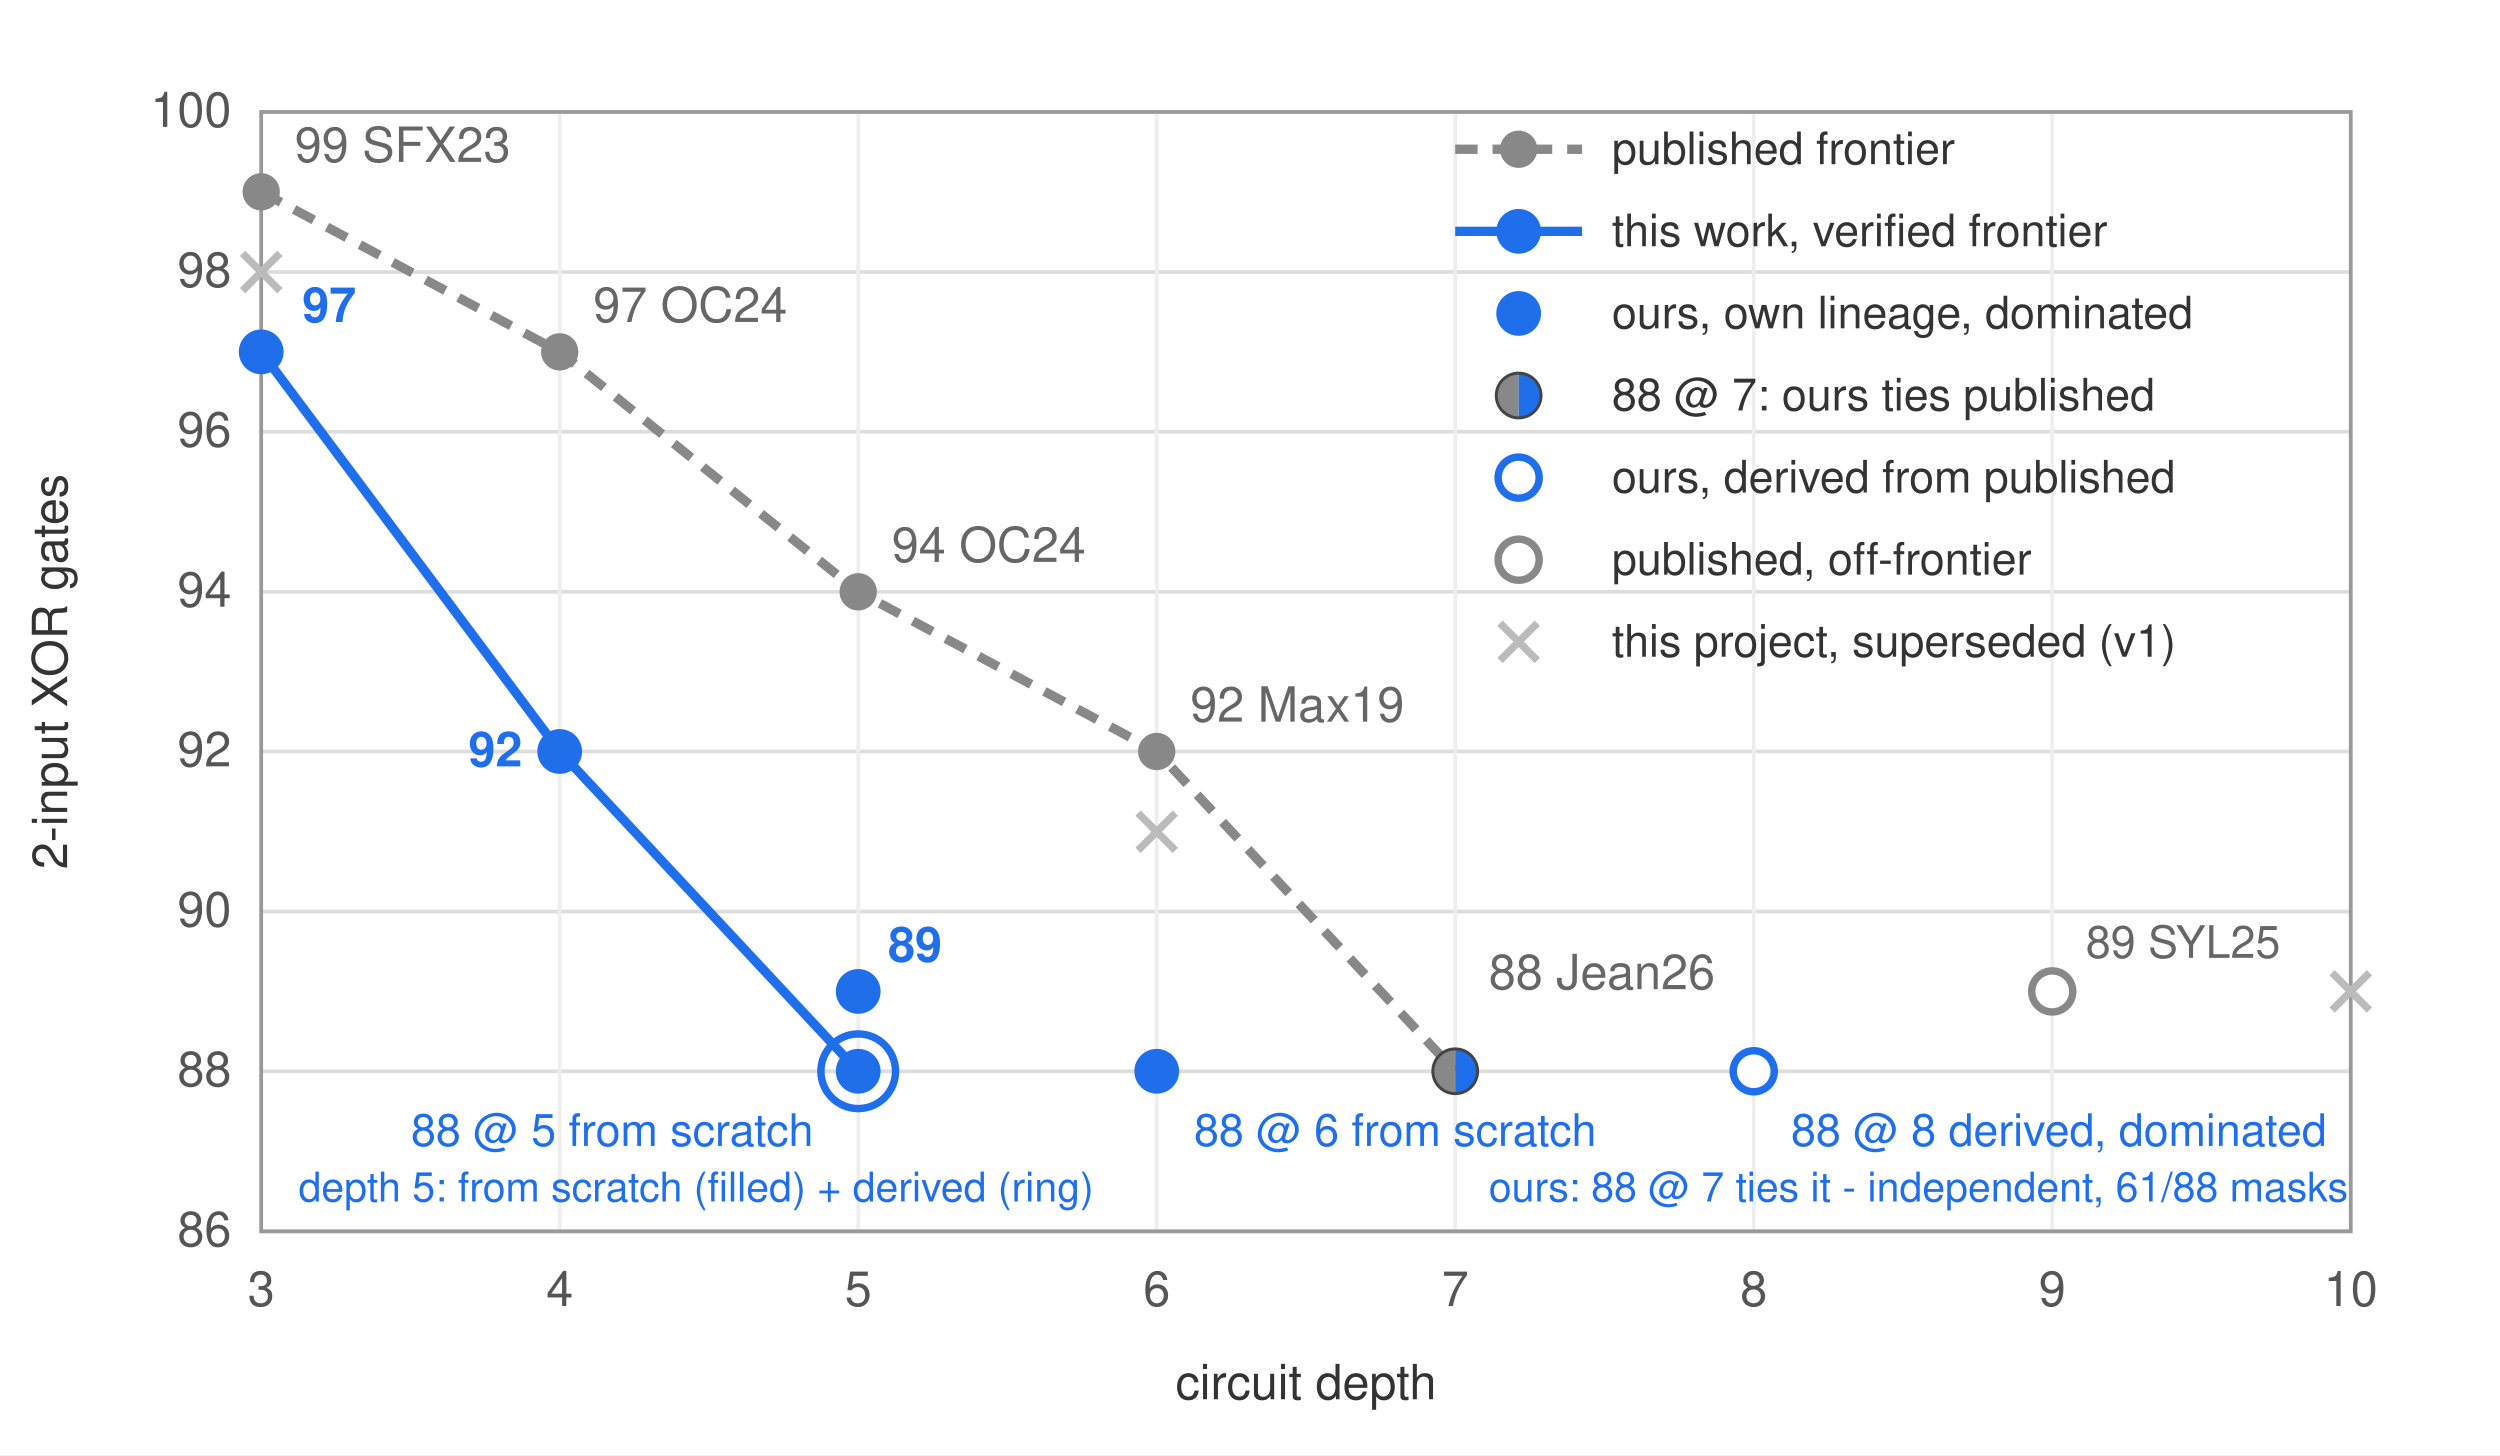
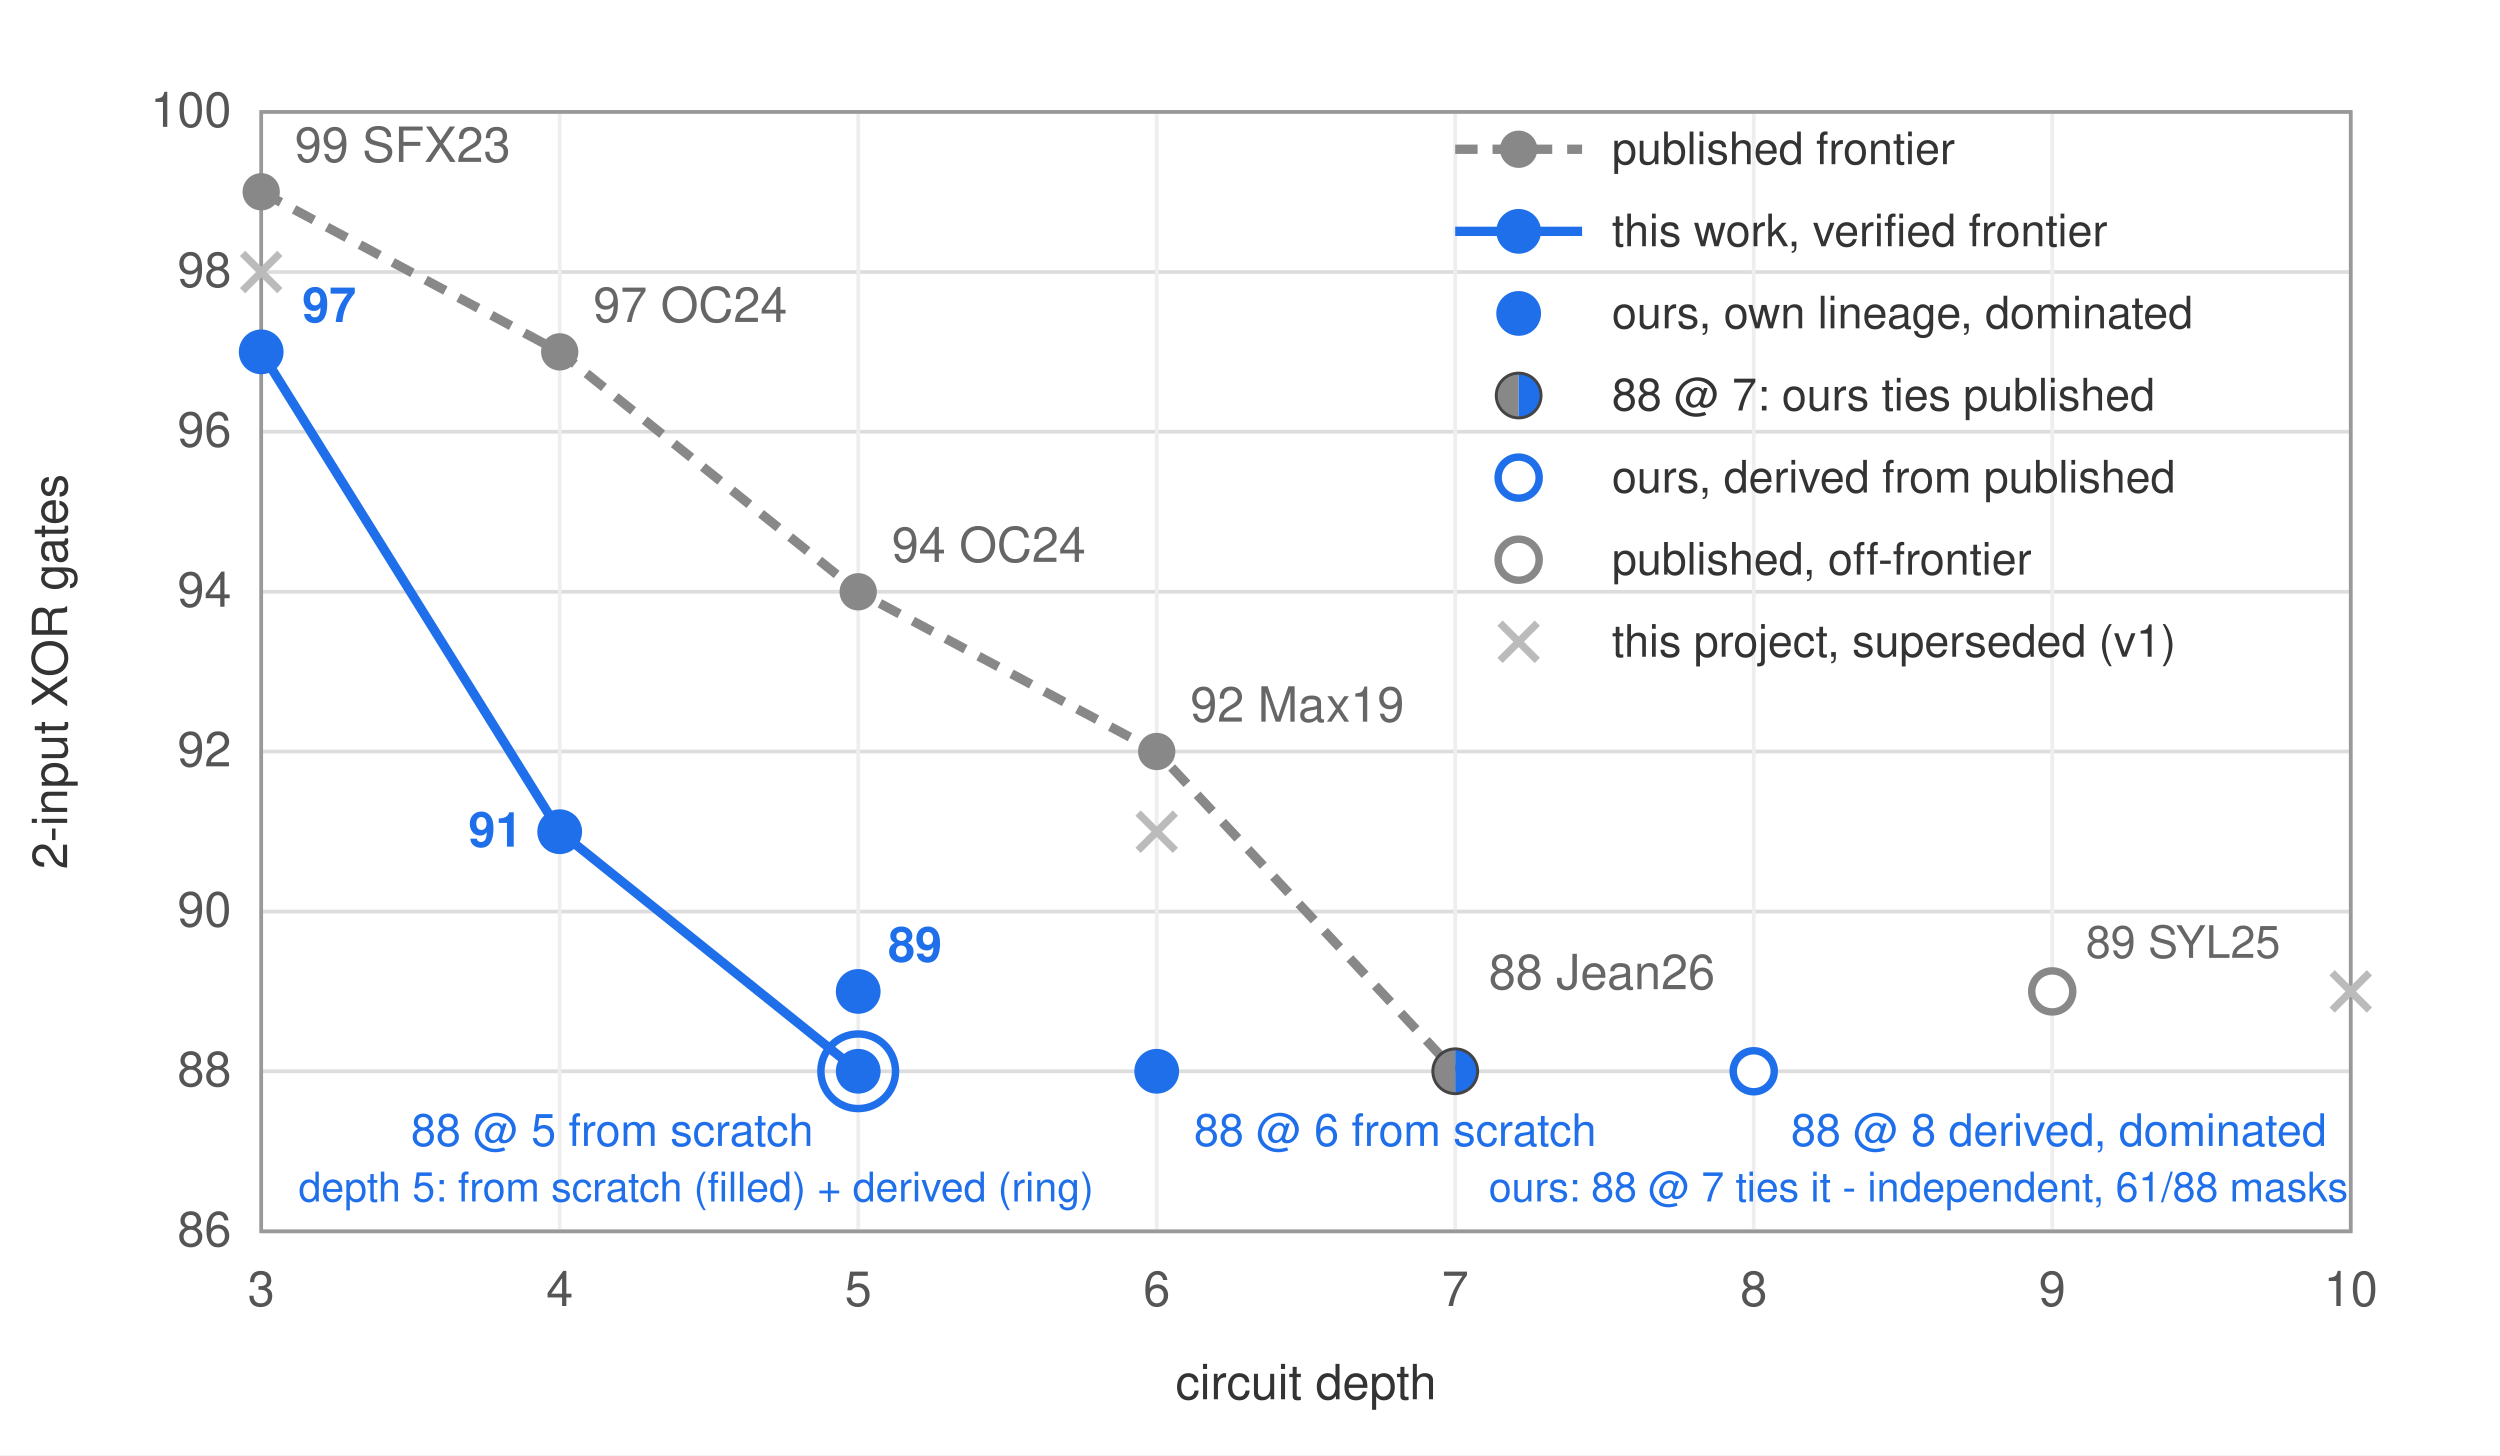
<svg xmlns="http://www.w3.org/2000/svg" viewBox="0 0 670 390" font-family="Helvetica,Arial,sans-serif" font-size="13" role="img" aria-labelledby="ftitle fdesc">
  <rect x="0" y="0" width="670" height="390" fill="white" />
  <line x1="70" y1="330.0" x2="630" y2="330.0" stroke="#dddddd" stroke-width="1" />
  <text x="62" y="334.0" text-anchor="end" fill="#555555">86</text>
  <line x1="70" y1="287.1" x2="630" y2="287.1" stroke="#dddddd" stroke-width="1" />
  <text x="62" y="291.1" text-anchor="end" fill="#555555">88</text>
  <line x1="70" y1="244.3" x2="630" y2="244.3" stroke="#dddddd" stroke-width="1" />
  <text x="62" y="248.3" text-anchor="end" fill="#555555">90</text>
  <line x1="70" y1="201.4" x2="630" y2="201.4" stroke="#dddddd" stroke-width="1" />
  <text x="62" y="205.4" text-anchor="end" fill="#555555">92</text>
  <line x1="70" y1="158.6" x2="630" y2="158.6" stroke="#dddddd" stroke-width="1" />
  <text x="62" y="162.6" text-anchor="end" fill="#555555">94</text>
  <line x1="70" y1="115.7" x2="630" y2="115.7" stroke="#dddddd" stroke-width="1" />
  <text x="62" y="119.7" text-anchor="end" fill="#555555">96</text>
  <line x1="70" y1="72.9" x2="630" y2="72.9" stroke="#dddddd" stroke-width="1" />
  <text x="62" y="76.9" text-anchor="end" fill="#555555">98</text>
  <line x1="70" y1="30.0" x2="630" y2="30.0" stroke="#dddddd" stroke-width="1" />
  <text x="62" y="34.0" text-anchor="end" fill="#555555">100</text>
  <line x1="70.0" y1="30" x2="70.0" y2="330" stroke="#eeeeee" stroke-width="1" />
  <text x="70.0" y="350" text-anchor="middle" fill="#555555">3</text>
  <line x1="150.0" y1="30" x2="150.0" y2="330" stroke="#eeeeee" stroke-width="1" />
  <text x="150.0" y="350" text-anchor="middle" fill="#555555">4</text>
  <line x1="230.0" y1="30" x2="230.0" y2="330" stroke="#eeeeee" stroke-width="1" />
  <text x="230.0" y="350" text-anchor="middle" fill="#555555">5</text>
  <line x1="310.0" y1="30" x2="310.0" y2="330" stroke="#eeeeee" stroke-width="1" />
  <text x="310.0" y="350" text-anchor="middle" fill="#555555">6</text>
  <line x1="390.0" y1="30" x2="390.0" y2="330" stroke="#eeeeee" stroke-width="1" />
  <text x="390.0" y="350" text-anchor="middle" fill="#555555">7</text>
  <line x1="470.0" y1="30" x2="470.0" y2="330" stroke="#eeeeee" stroke-width="1" />
  <text x="470.0" y="350" text-anchor="middle" fill="#555555">8</text>
  <line x1="550.0" y1="30" x2="550.0" y2="330" stroke="#eeeeee" stroke-width="1" />
  <text x="550.0" y="350" text-anchor="middle" fill="#555555">9</text>
  <line x1="630.0" y1="30" x2="630.0" y2="330" stroke="#eeeeee" stroke-width="1" />
  <text x="630.0" y="350" text-anchor="middle" fill="#555555">10</text>
  <rect x="70" y="30" width="560" height="300" fill="none" stroke="#999999" />
  <text x="350" y="375" text-anchor="middle" fill="#333333">circuit depth</text>
  <text x="18" y="180" text-anchor="middle" fill="#333333" transform="rotate(-90 18 180)">2-input XOR gates</text>
  <polyline points="70.0,51.4 150.0,94.3 230.0,158.6 310.0,201.4 390.0,287.1" fill="none" stroke="#888888" stroke-width="2.5" stroke-dasharray="6,4" />
  <circle cx="70.0" cy="51.4" r="5" fill="#888888" />
  <text x="79.0" y="43.4" fill="#666666">99 SFX23</text>
  <circle cx="150.0" cy="94.3" r="5" fill="#888888" />
  <text x="159.0" y="86.3" fill="#666666">97 OC24</text>
  <circle cx="230.0" cy="158.6" r="5" fill="#888888" />
  <text x="239.0" y="150.6" fill="#666666">94 OC24</text>
  <circle cx="310.0" cy="201.4" r="5" fill="#888888" />
  <text x="319.0" y="193.4" fill="#666666">92 Max19</text>
  <text x="399.0" y="265.1" fill="#666666">88 Jean26</text>
  <circle cx="550.0" cy="265.7" r="5.5" fill="#ffffff" stroke="#888888" stroke-width="2" />
  <text x="559.0" y="256.7" font-size="12" fill="#666666">89 SYL25</text>
  <path d="M65.0 67.9 L75.0 77.9 M65.0 77.9 L75.0 67.9" stroke="#bbbbbb" stroke-width="2" />
  <path d="M305.0 217.9 L315.0 227.9 M305.0 227.9 L315.0 217.9" stroke="#bbbbbb" stroke-width="2" />
  <path d="M625.0 260.7 L635.0 270.7 M625.0 270.7 L635.0 260.7" stroke="#bbbbbb" stroke-width="2" />
  <circle cx="230.0" cy="265.7" r="6" fill="#1f6feb" />
  <text x="238.0" y="257.7" font-weight="bold" fill="#1f6feb">89</text>
  <circle cx="310.0" cy="287.1" r="6" fill="#1f6feb" />
  <text x="320.0" y="307.1" font-size="12" fill="#1f6feb">88 @ 6 from scratch</text>
-   <polyline points="70.0,94.3 150.0,201.4 230.0,287.1" fill="none" stroke="#1f6feb" stroke-width="2.5" />
+   <polyline points="70.0,94.3 150.0,222.9 230.0,287.1" fill="none" stroke="#1f6feb" stroke-width="2.5" />
  <circle cx="230.0" cy="287.1" r="10" fill="none" stroke="#1f6feb" stroke-width="2" />
  <circle cx="70.0" cy="94.3" r="6" fill="#1f6feb" />
  <text x="81.0" y="86.3" font-weight="bold" fill="#1f6feb">97</text>
-   <circle cx="150.0" cy="201.4" r="6" fill="#1f6feb" />
-   <text x="140.0" y="205.4" text-anchor="end" font-weight="bold" fill="#1f6feb">92</text>
+   <circle cx="150.0" cy="222.9" r="6" fill="#1f6feb" />
+   <text x="140.0" y="226.9" text-anchor="end" font-weight="bold" fill="#1f6feb">91</text>
  <circle cx="230.0" cy="287.1" r="6" fill="#1f6feb" />
  <text x="218.0" y="307.1" text-anchor="end" font-size="12" fill="#1f6feb">88 @ 5 from scratch</text>
  <text x="80" y="322" font-size="11" fill="#1f6feb">depth 5: from scratch (filled) + derived (ring)</text>
  <path d="M390.0 281.1 A6 6 0 0 0 390.0 293.1 Z" fill="#888888" />
  <path d="M390.0 281.1 A6 6 0 0 1 390.0 293.1 Z" fill="#1f6feb" />
  <circle cx="390.0" cy="287.1" r="6" fill="none" stroke="#444444" stroke-width="0.8" />
  <text x="399.0" y="322" font-size="11" fill="#1f6feb">ours: 88 @ 7 ties it - independent, 61/88 masks</text>
  <circle cx="470.0" cy="287.1" r="5.5" fill="#ffffff" stroke="#1f6feb" stroke-width="2" />
  <text x="480.0" y="307.1" font-size="12" fill="#1f6feb">88 @ 8 derived, dominated</text>
  <line x1="390" y1="40" x2="424" y2="40" stroke="#888888" stroke-width="2.5" stroke-dasharray="6,4" />
  <circle cx="407.0" cy="40.0" r="5" fill="#888888" />
  <text x="432" y="44" font-size="12" fill="#333333">published frontier</text>
  <line x1="390" y1="62" x2="424" y2="62" stroke="#1f6feb" stroke-width="2.5" />
  <circle cx="407.0" cy="62.0" r="6" fill="#1f6feb" />
  <text x="432" y="66" font-size="12" fill="#333333">this work, verified frontier</text>
  <circle cx="407.0" cy="84.0" r="6" fill="#1f6feb" />
  <text x="432" y="88" font-size="12" fill="#333333">ours, own lineage, dominated</text>
  <path d="M407.0 100.0 A6 6 0 0 0 407.0 112.0 Z" fill="#888888" />
  <path d="M407.0 100.0 A6 6 0 0 1 407.0 112.0 Z" fill="#1f6feb" />
  <circle cx="407.0" cy="106.0" r="6" fill="none" stroke="#444444" stroke-width="0.8" />
  <text x="432" y="110" font-size="12" fill="#333333">88 @ 7: ours ties published</text>
  <circle cx="407.0" cy="128.0" r="5.5" fill="#ffffff" stroke="#1f6feb" stroke-width="2" />
  <text x="432" y="132" font-size="12" fill="#333333">ours, derived from published</text>
  <circle cx="407.0" cy="150.0" r="5.5" fill="#ffffff" stroke="#888888" stroke-width="2" />
  <text x="432" y="154" font-size="12" fill="#333333">published, off-frontier</text>
  <path d="M402.0 167.0 L412.0 177.0 M402.0 177.0 L412.0 167.0" stroke="#bbbbbb" stroke-width="2" />
  <text x="432" y="176" font-size="12" fill="#333333">this project, superseded (v1)</text>
</svg>
